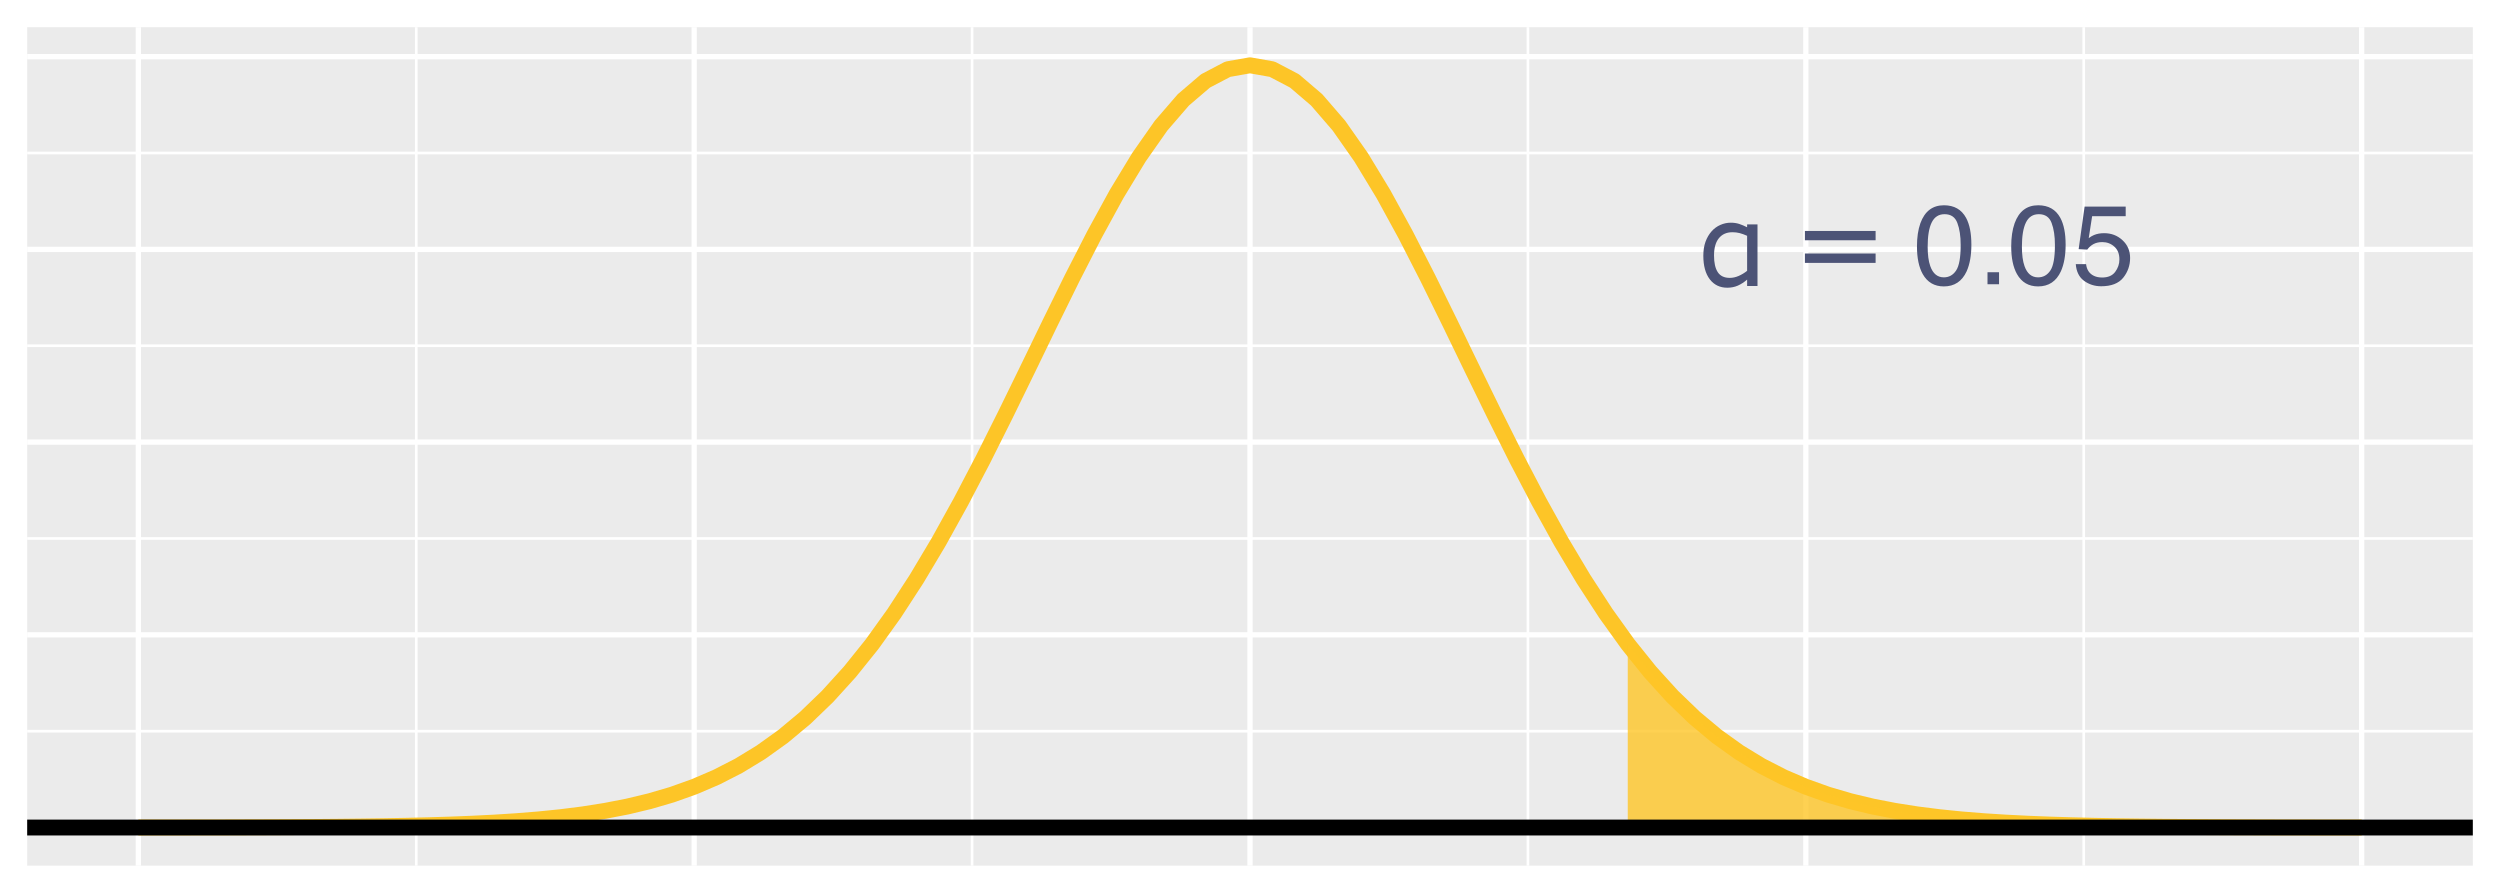
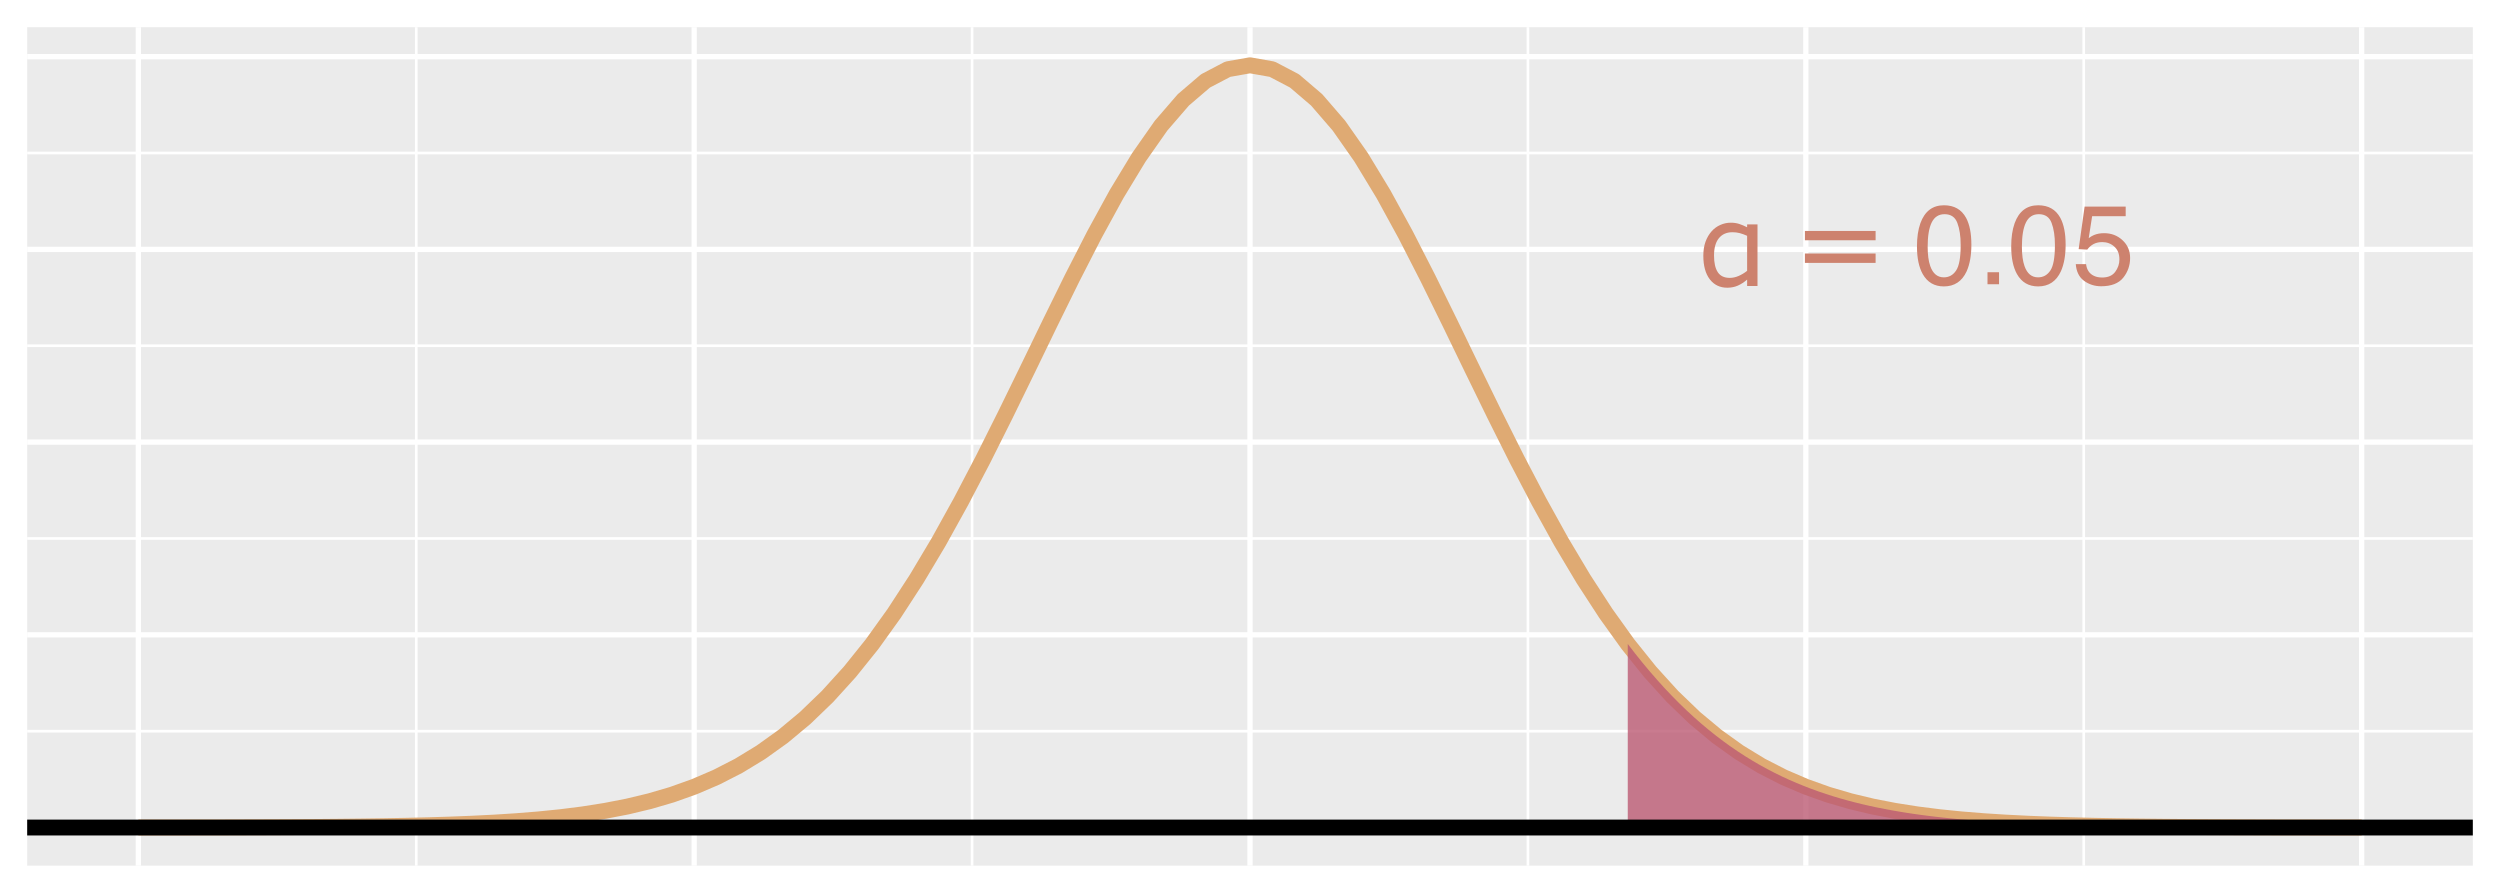
<svg xmlns="http://www.w3.org/2000/svg" xmlns:xlink="http://www.w3.org/1999/xlink" width="504" height="180" viewBox="0 0 504 180">
  <defs>
    <g>
      <g id="glyph-0-0">
        <path d="M 2.844 0 L 2.844 -17.078 L 19.922 -17.078 L 19.922 0 Z M 4.266 -1.422 L 18.5 -1.422 L 18.5 -15.656 L 4.266 -15.656 Z M 4.266 -1.422 " />
      </g>
      <g id="glyph-0-1">
        <path d="M 12.125 0 L 10.031 0 L 10.031 -1.297 C 9.438 -0.773 8.812 -0.367 8.156 -0.078 C 7.508 0.203 6.801 0.344 6.031 0.344 C 4.551 0.344 3.375 -0.223 2.5 -1.359 C 1.633 -2.504 1.203 -4.086 1.203 -6.109 C 1.203 -7.16 1.348 -8.098 1.641 -8.922 C 1.941 -9.742 2.352 -10.445 2.875 -11.031 C 3.375 -11.594 3.957 -12.02 4.625 -12.312 C 5.301 -12.613 6 -12.766 6.719 -12.766 C 7.363 -12.766 7.938 -12.68 8.438 -12.516 C 8.945 -12.348 9.477 -12.125 10.031 -11.844 L 10.031 -12.422 L 12.125 -12.422 Z M 10.031 -3.062 L 10.031 -10.125 C 9.469 -10.375 8.961 -10.555 8.516 -10.672 C 8.078 -10.785 7.594 -10.844 7.062 -10.844 C 5.895 -10.844 4.984 -10.438 4.328 -9.625 C 3.68 -8.812 3.359 -7.656 3.359 -6.156 C 3.359 -4.688 3.609 -3.566 4.109 -2.797 C 4.617 -2.023 5.426 -1.641 6.531 -1.641 C 7.125 -1.641 7.723 -1.77 8.328 -2.031 C 8.941 -2.301 9.508 -2.645 10.031 -3.062 Z M 10.031 -3.062 " />
      </g>
      <g id="glyph-1-0">
        <path d="M 1.141 4.031 L 1.141 -16.047 L 12.516 -16.047 L 12.516 4.031 Z M 2.406 2.75 L 11.25 2.75 L 11.25 -14.766 L 2.406 -14.766 Z M 2.406 2.75 " />
      </g>
      <g id="glyph-1-1">
        <path d="M 2.406 -10.344 L 16.656 -10.344 L 16.656 -8.469 L 2.406 -8.469 Z M 2.406 -5.797 L 16.656 -5.797 L 16.656 -3.906 L 2.406 -3.906 Z M 2.406 -5.797 " />
      </g>
      <g id="glyph-2-0">
        <path d="M 0.734 0 L 0.734 -16.328 L 13.688 -16.328 L 13.688 0 Z M 11.656 -2.047 L 11.656 -14.281 L 2.781 -14.281 L 2.781 -2.047 Z M 11.656 -2.047 " />
      </g>
      <g id="glyph-2-1">
        <path d="M 6.156 -15.922 C 8.219 -15.922 9.707 -15.07 10.625 -13.375 C 11.332 -12.062 11.688 -10.266 11.688 -7.984 C 11.688 -5.816 11.367 -4.023 10.734 -2.609 C 9.797 -0.578 8.266 0.438 6.141 0.438 C 4.234 0.438 2.812 -0.395 1.875 -2.062 C 1.102 -3.445 0.719 -5.305 0.719 -7.641 C 0.719 -9.441 0.945 -10.992 1.406 -12.297 C 2.281 -14.711 3.863 -15.922 6.156 -15.922 Z M 6.141 -1.391 C 7.172 -1.391 7.992 -1.848 8.609 -2.766 C 9.223 -3.68 9.531 -5.395 9.531 -7.906 C 9.531 -9.707 9.305 -11.191 8.859 -12.359 C 8.422 -13.535 7.562 -14.125 6.281 -14.125 C 5.102 -14.125 4.238 -13.566 3.688 -12.453 C 3.145 -11.348 2.875 -9.719 2.875 -7.562 C 2.875 -5.938 3.051 -4.629 3.406 -3.641 C 3.938 -2.141 4.848 -1.391 6.141 -1.391 Z M 6.141 -1.391 " />
      </g>
      <g id="glyph-2-2">
        <path d="M 1.938 -2.422 L 4.266 -2.422 L 4.266 0 L 1.938 0 Z M 1.938 -2.422 " />
      </g>
      <g id="glyph-2-3">
        <path d="M 2.812 -4.062 C 2.945 -2.914 3.477 -2.125 4.406 -1.688 C 4.875 -1.469 5.422 -1.359 6.047 -1.359 C 7.234 -1.359 8.109 -1.734 8.672 -2.484 C 9.242 -3.242 9.531 -4.082 9.531 -5 C 9.531 -6.113 9.191 -6.973 8.516 -7.578 C 7.836 -8.191 7.023 -8.5 6.078 -8.5 C 5.391 -8.5 4.797 -8.363 4.297 -8.094 C 3.805 -7.82 3.391 -7.453 3.047 -6.984 L 1.312 -7.078 L 2.516 -15.656 L 10.797 -15.656 L 10.797 -13.719 L 4.031 -13.719 L 3.344 -9.297 C 3.719 -9.578 4.07 -9.785 4.406 -9.922 C 5 -10.172 5.68 -10.297 6.453 -10.297 C 7.91 -10.297 9.145 -9.82 10.156 -8.875 C 11.176 -7.938 11.688 -6.742 11.688 -5.297 C 11.688 -3.797 11.223 -2.469 10.297 -1.312 C 9.367 -0.164 7.883 0.406 5.844 0.406 C 4.551 0.406 3.406 0.039 2.406 -0.688 C 1.406 -1.426 0.848 -2.551 0.734 -4.062 Z M 2.812 -4.062 " />
      </g>
    </g>
    <clipPath id="clip-0">
      <path clip-rule="nonzero" d="M 5.48 5.48 L 498.523 5.48 L 498.523 174.523 L 5.48 174.523 Z M 5.48 5.48 " />
    </clipPath>
    <clipPath id="clip-1">
      <path clip-rule="nonzero" d="M 5.48 147 L 498.523 147 L 498.523 148 L 5.48 148 Z M 5.48 147 " />
    </clipPath>
    <clipPath id="clip-2">
      <path clip-rule="nonzero" d="M 5.48 108 L 498.523 108 L 498.523 109 L 5.48 109 Z M 5.48 108 " />
    </clipPath>
    <clipPath id="clip-3">
      <path clip-rule="nonzero" d="M 5.48 69 L 498.523 69 L 498.523 70 L 5.48 70 Z M 5.48 69 " />
    </clipPath>
    <clipPath id="clip-4">
      <path clip-rule="nonzero" d="M 5.48 30 L 498.523 30 L 498.523 32 L 5.48 32 Z M 5.48 30 " />
    </clipPath>
    <clipPath id="clip-5">
      <path clip-rule="nonzero" d="M 83 5.48 L 85 5.48 L 85 174.523 L 83 174.523 Z M 83 5.48 " />
    </clipPath>
    <clipPath id="clip-6">
      <path clip-rule="nonzero" d="M 195 5.48 L 197 5.48 L 197 174.523 L 195 174.523 Z M 195 5.48 " />
    </clipPath>
    <clipPath id="clip-7">
      <path clip-rule="nonzero" d="M 307 5.48 L 309 5.48 L 309 174.523 L 307 174.523 Z M 307 5.48 " />
    </clipPath>
    <clipPath id="clip-8">
      <path clip-rule="nonzero" d="M 419 5.48 L 421 5.48 L 421 174.523 L 419 174.523 Z M 419 5.48 " />
    </clipPath>
    <clipPath id="clip-9">
      <path clip-rule="nonzero" d="M 5.48 166 L 498.523 166 L 498.523 168 L 5.48 168 Z M 5.48 166 " />
    </clipPath>
    <clipPath id="clip-10">
      <path clip-rule="nonzero" d="M 5.48 127 L 498.523 127 L 498.523 129 L 5.48 129 Z M 5.48 127 " />
    </clipPath>
    <clipPath id="clip-11">
      <path clip-rule="nonzero" d="M 5.48 88 L 498.523 88 L 498.523 90 L 5.48 90 Z M 5.48 88 " />
    </clipPath>
    <clipPath id="clip-12">
      <path clip-rule="nonzero" d="M 5.48 49 L 498.523 49 L 498.523 51 L 5.48 51 Z M 5.48 49 " />
    </clipPath>
    <clipPath id="clip-13">
      <path clip-rule="nonzero" d="M 5.48 10 L 498.523 10 L 498.523 12 L 5.48 12 Z M 5.48 10 " />
    </clipPath>
    <clipPath id="clip-14">
      <path clip-rule="nonzero" d="M 27 5.48 L 29 5.48 L 29 174.523 L 27 174.523 Z M 27 5.48 " />
    </clipPath>
    <clipPath id="clip-15">
      <path clip-rule="nonzero" d="M 139 5.48 L 141 5.48 L 141 174.523 L 139 174.523 Z M 139 5.48 " />
    </clipPath>
    <clipPath id="clip-16">
      <path clip-rule="nonzero" d="M 251 5.48 L 253 5.48 L 253 174.523 L 251 174.523 Z M 251 5.48 " />
    </clipPath>
    <clipPath id="clip-17">
      <path clip-rule="nonzero" d="M 363 5.48 L 365 5.48 L 365 174.523 L 363 174.523 Z M 363 5.48 " />
    </clipPath>
    <clipPath id="clip-18">
      <path clip-rule="nonzero" d="M 475 5.48 L 477 5.48 L 477 174.523 L 475 174.523 Z M 475 5.48 " />
    </clipPath>
    <clipPath id="clip-19">
      <path clip-rule="nonzero" d="M 5.48 165 L 498.523 165 L 498.523 169 L 5.48 169 Z M 5.48 165 " />
    </clipPath>
  </defs>
  <rect x="-50.4" y="-18" width="604.8" height="216" fill="rgb(100%, 100%, 100%)" fill-opacity="1" />
  <rect x="-50.4" y="-18" width="604.8" height="216" fill="rgb(100%, 100%, 100%)" fill-opacity="1" />
  <path fill="none" stroke-width="1.067" stroke-linecap="round" stroke-linejoin="round" stroke="rgb(100%, 100%, 100%)" stroke-opacity="1" stroke-miterlimit="10" d="M 0 180 L 504 180 L 504 0 L 0 0 Z M 0 180 " />
  <g clip-path="url(#clip-0)">
    <path fill-rule="nonzero" fill="rgb(92.157%, 92.157%, 92.157%)" fill-opacity="1" d="M 5.48 174.52 L 498.523 174.52 L 498.523 5.477 L 5.48 5.477 Z M 5.48 174.52 " />
  </g>
  <g clip-path="url(#clip-1)">
    <path fill="none" stroke-width="0.533" stroke-linecap="butt" stroke-linejoin="round" stroke="rgb(100%, 100%, 100%)" stroke-opacity="1" stroke-miterlimit="10" d="M 5.48 147.41 L 498.52 147.41 " />
  </g>
  <g clip-path="url(#clip-2)">
    <path fill="none" stroke-width="0.533" stroke-linecap="butt" stroke-linejoin="round" stroke="rgb(100%, 100%, 100%)" stroke-opacity="1" stroke-miterlimit="10" d="M 5.48 108.555 L 498.52 108.555 " />
  </g>
  <g clip-path="url(#clip-3)">
    <path fill="none" stroke-width="0.533" stroke-linecap="butt" stroke-linejoin="round" stroke="rgb(100%, 100%, 100%)" stroke-opacity="1" stroke-miterlimit="10" d="M 5.48 69.703 L 498.52 69.703 " />
  </g>
  <g clip-path="url(#clip-4)">
    <path fill="none" stroke-width="0.533" stroke-linecap="butt" stroke-linejoin="round" stroke="rgb(100%, 100%, 100%)" stroke-opacity="1" stroke-miterlimit="10" d="M 5.48 30.848 L 498.52 30.848 " />
  </g>
  <g clip-path="url(#clip-5)">
    <path fill="none" stroke-width="0.533" stroke-linecap="butt" stroke-linejoin="round" stroke="rgb(100%, 100%, 100%)" stroke-opacity="1" stroke-miterlimit="10" d="M 83.918 174.52 L 83.918 5.48 " />
  </g>
  <g clip-path="url(#clip-6)">
    <path fill="none" stroke-width="0.533" stroke-linecap="butt" stroke-linejoin="round" stroke="rgb(100%, 100%, 100%)" stroke-opacity="1" stroke-miterlimit="10" d="M 195.973 174.52 L 195.973 5.48 " />
  </g>
  <g clip-path="url(#clip-7)">
    <path fill="none" stroke-width="0.533" stroke-linecap="butt" stroke-linejoin="round" stroke="rgb(100%, 100%, 100%)" stroke-opacity="1" stroke-miterlimit="10" d="M 308.027 174.52 L 308.027 5.48 " />
  </g>
  <g clip-path="url(#clip-8)">
    <path fill="none" stroke-width="0.533" stroke-linecap="butt" stroke-linejoin="round" stroke="rgb(100%, 100%, 100%)" stroke-opacity="1" stroke-miterlimit="10" d="M 420.082 174.52 L 420.082 5.48 " />
  </g>
  <g clip-path="url(#clip-9)">
    <path fill="none" stroke-width="1.067" stroke-linecap="butt" stroke-linejoin="round" stroke="rgb(100%, 100%, 100%)" stroke-opacity="1" stroke-miterlimit="10" d="M 5.48 166.836 L 498.52 166.836 " />
  </g>
  <g clip-path="url(#clip-10)">
    <path fill="none" stroke-width="1.067" stroke-linecap="butt" stroke-linejoin="round" stroke="rgb(100%, 100%, 100%)" stroke-opacity="1" stroke-miterlimit="10" d="M 5.48 127.984 L 498.52 127.984 " />
  </g>
  <g clip-path="url(#clip-11)">
    <path fill="none" stroke-width="1.067" stroke-linecap="butt" stroke-linejoin="round" stroke="rgb(100%, 100%, 100%)" stroke-opacity="1" stroke-miterlimit="10" d="M 5.48 89.129 L 498.52 89.129 " />
  </g>
  <g clip-path="url(#clip-12)">
    <path fill="none" stroke-width="1.067" stroke-linecap="butt" stroke-linejoin="round" stroke="rgb(100%, 100%, 100%)" stroke-opacity="1" stroke-miterlimit="10" d="M 5.48 50.277 L 498.52 50.277 " />
  </g>
  <g clip-path="url(#clip-13)">
    <path fill="none" stroke-width="1.067" stroke-linecap="butt" stroke-linejoin="round" stroke="rgb(100%, 100%, 100%)" stroke-opacity="1" stroke-miterlimit="10" d="M 5.48 11.422 L 498.52 11.422 " />
  </g>
  <g clip-path="url(#clip-14)">
    <path fill="none" stroke-width="1.067" stroke-linecap="butt" stroke-linejoin="round" stroke="rgb(100%, 100%, 100%)" stroke-opacity="1" stroke-miterlimit="10" d="M 27.891 174.52 L 27.891 5.48 " />
  </g>
  <g clip-path="url(#clip-15)">
    <path fill="none" stroke-width="1.067" stroke-linecap="butt" stroke-linejoin="round" stroke="rgb(100%, 100%, 100%)" stroke-opacity="1" stroke-miterlimit="10" d="M 139.945 174.52 L 139.945 5.48 " />
  </g>
  <g clip-path="url(#clip-16)">
    <path fill="none" stroke-width="1.067" stroke-linecap="butt" stroke-linejoin="round" stroke="rgb(100%, 100%, 100%)" stroke-opacity="1" stroke-miterlimit="10" d="M 252 174.52 L 252 5.48 " />
  </g>
  <g clip-path="url(#clip-17)">
    <path fill="none" stroke-width="1.067" stroke-linecap="butt" stroke-linejoin="round" stroke="rgb(100%, 100%, 100%)" stroke-opacity="1" stroke-miterlimit="10" d="M 364.055 174.52 L 364.055 5.48 " />
  </g>
  <g clip-path="url(#clip-18)">
    <path fill="none" stroke-width="1.067" stroke-linecap="butt" stroke-linejoin="round" stroke="rgb(100%, 100%, 100%)" stroke-opacity="1" stroke-miterlimit="10" d="M 476.109 174.52 L 476.109 5.48 " />
  </g>
-   <path fill="none" stroke-width="3.201" stroke-linecap="butt" stroke-linejoin="round" stroke="rgb(99.216%, 77.255%, 15.294%)" stroke-opacity="1" stroke-miterlimit="10" d="M 27.891 166.824 L 32.371 166.82 L 36.855 166.812 L 41.336 166.805 L 45.82 166.797 L 50.301 166.781 L 54.785 166.766 L 59.266 166.742 L 63.746 166.715 L 68.23 166.676 L 72.711 166.625 L 77.195 166.562 L 81.676 166.48 L 86.16 166.371 L 90.641 166.234 L 95.125 166.059 L 99.605 165.836 L 104.086 165.551 L 108.57 165.191 L 113.051 164.738 L 117.535 164.172 L 122.016 163.465 L 126.5 162.594 L 130.98 161.52 L 135.465 160.207 L 139.945 158.609 L 144.426 156.688 L 148.91 154.391 L 153.391 151.664 L 157.875 148.453 L 162.355 144.715 L 166.84 140.395 L 171.32 135.457 L 175.805 129.875 L 180.285 123.633 L 184.766 116.738 L 189.25 109.219 L 193.73 101.129 L 198.215 92.551 L 202.695 83.602 L 207.18 74.422 L 211.66 65.18 L 216.141 56.074 L 220.625 47.316 L 225.105 39.125 L 229.59 31.73 L 234.07 25.336 L 238.555 20.141 L 243.035 16.309 L 247.52 13.957 L 252 13.164 L 256.48 13.957 L 260.965 16.309 L 265.445 20.141 L 269.93 25.336 L 274.41 31.73 L 278.895 39.125 L 283.375 47.316 L 287.859 56.074 L 292.34 65.18 L 296.82 74.422 L 301.305 83.602 L 305.785 92.551 L 310.27 101.129 L 314.75 109.219 L 319.234 116.738 L 323.715 123.633 L 328.195 129.875 L 332.68 135.457 L 337.16 140.395 L 341.645 144.715 L 346.125 148.453 L 350.609 151.664 L 355.09 154.391 L 359.574 156.688 L 364.055 158.609 L 368.535 160.207 L 373.02 161.52 L 377.5 162.594 L 381.984 163.465 L 386.465 164.172 L 390.949 164.738 L 395.43 165.191 L 399.914 165.551 L 404.395 165.836 L 408.875 166.059 L 413.359 166.234 L 417.84 166.371 L 422.324 166.48 L 426.805 166.562 L 431.289 166.625 L 435.77 166.676 L 440.254 166.715 L 444.734 166.742 L 449.215 166.766 L 453.699 166.781 L 458.18 166.797 L 462.664 166.805 L 467.145 166.812 L 471.629 166.82 L 476.109 166.824 " />
-   <path fill-rule="nonzero" fill="rgb(99.216%, 77.255%, 15.294%)" fill-opacity="0.8" d="M 328.156 129.824 L 329.637 131.742 L 331.117 133.586 L 332.598 135.359 L 334.078 137.062 L 335.555 138.699 L 337.035 140.262 L 338.516 141.762 L 339.996 143.191 L 341.473 144.559 L 342.953 145.863 L 344.434 147.105 L 345.914 148.289 L 347.391 149.41 L 348.871 150.48 L 350.352 151.492 L 351.832 152.453 L 353.309 153.359 L 354.789 154.223 L 356.27 155.035 L 357.75 155.801 L 359.227 156.527 L 360.707 157.211 L 362.188 157.852 L 363.668 158.457 L 365.145 159.027 L 366.625 159.562 L 368.105 160.066 L 369.586 160.535 L 371.062 160.977 L 372.543 161.391 L 374.023 161.777 L 375.504 162.141 L 376.98 162.48 L 378.461 162.797 L 379.941 163.09 L 381.422 163.367 L 382.898 163.621 L 384.379 163.863 L 385.859 164.086 L 387.34 164.293 L 388.816 164.484 L 390.297 164.664 L 391.777 164.828 L 393.258 164.984 L 394.734 165.125 L 396.215 165.258 L 397.695 165.383 L 399.176 165.496 L 400.656 165.602 L 402.133 165.699 L 403.613 165.789 L 405.094 165.871 L 406.574 165.949 L 408.051 166.02 L 409.531 166.086 L 411.012 166.148 L 412.492 166.203 L 413.969 166.254 L 416.93 166.348 L 418.41 166.387 L 419.887 166.422 L 421.367 166.457 L 424.328 166.52 L 425.805 166.543 L 427.285 166.57 L 428.766 166.59 L 430.246 166.613 L 431.723 166.633 L 436.164 166.68 L 437.641 166.691 L 442.082 166.727 L 443.559 166.734 L 445.039 166.746 L 446.52 166.754 L 448 166.758 L 449.477 166.766 L 450.957 166.773 L 453.918 166.781 L 455.395 166.789 L 459.836 166.801 L 461.312 166.801 L 465.754 166.812 L 467.234 166.812 L 468.711 166.816 L 470.191 166.816 L 471.672 166.82 L 474.629 166.82 L 476.109 166.824 L 476.109 166.836 L 328.156 166.836 Z M 328.156 129.824 " />
-   <g fill="rgb(29.804%, 32.549%, 46.275%)" fill-opacity="1">
+   <path fill="none" stroke-width="3.201" stroke-linecap="butt" stroke-linejoin="round" stroke="rgb(87.451%, 66.667%, 45.098%)" stroke-opacity="1" stroke-miterlimit="10" d="M 27.891 166.824 L 32.371 166.82 L 36.855 166.812 L 41.336 166.805 L 45.82 166.797 L 50.301 166.781 L 54.785 166.766 L 59.266 166.742 L 63.746 166.715 L 68.23 166.676 L 72.711 166.625 L 77.195 166.562 L 81.676 166.48 L 86.16 166.371 L 90.641 166.234 L 95.125 166.059 L 99.605 165.836 L 104.086 165.551 L 108.57 165.191 L 113.051 164.738 L 117.535 164.172 L 122.016 163.465 L 126.5 162.594 L 130.98 161.52 L 135.465 160.207 L 139.945 158.609 L 144.426 156.688 L 148.91 154.391 L 153.391 151.664 L 157.875 148.453 L 162.355 144.715 L 166.84 140.395 L 171.32 135.457 L 175.805 129.875 L 180.285 123.633 L 184.766 116.738 L 189.25 109.219 L 193.73 101.129 L 198.215 92.551 L 202.695 83.602 L 207.18 74.422 L 211.66 65.18 L 216.141 56.074 L 220.625 47.316 L 225.105 39.125 L 229.59 31.73 L 234.07 25.336 L 238.555 20.141 L 243.035 16.309 L 247.52 13.957 L 252 13.164 L 256.48 13.957 L 260.965 16.309 L 265.445 20.141 L 269.93 25.336 L 274.41 31.73 L 278.895 39.125 L 283.375 47.316 L 287.859 56.074 L 292.34 65.18 L 296.82 74.422 L 301.305 83.602 L 305.785 92.551 L 310.27 101.129 L 314.75 109.219 L 319.234 116.738 L 323.715 123.633 L 328.195 129.875 L 332.68 135.457 L 337.16 140.395 L 341.645 144.715 L 346.125 148.453 L 350.609 151.664 L 355.09 154.391 L 359.574 156.688 L 364.055 158.609 L 368.535 160.207 L 373.02 161.52 L 377.5 162.594 L 381.984 163.465 L 386.465 164.172 L 390.949 164.738 L 395.43 165.191 L 399.914 165.551 L 404.395 165.836 L 408.875 166.059 L 413.359 166.234 L 417.84 166.371 L 422.324 166.48 L 426.805 166.562 L 431.289 166.625 L 435.77 166.676 L 440.254 166.715 L 444.734 166.742 L 449.215 166.766 L 453.699 166.781 L 458.18 166.797 L 462.664 166.805 L 467.145 166.812 L 471.629 166.82 L 476.109 166.824 " />
+   <path fill-rule="nonzero" fill="rgb(73.333%, 35.294%, 45.098%)" fill-opacity="0.8" d="M 328.156 129.824 L 329.637 131.742 L 331.117 133.586 L 332.598 135.359 L 334.078 137.062 L 335.555 138.699 L 337.035 140.262 L 338.516 141.762 L 339.996 143.191 L 341.473 144.559 L 342.953 145.863 L 344.434 147.105 L 345.914 148.289 L 347.391 149.41 L 348.871 150.48 L 350.352 151.492 L 351.832 152.453 L 353.309 153.359 L 354.789 154.223 L 356.27 155.035 L 357.75 155.801 L 359.227 156.527 L 360.707 157.211 L 362.188 157.852 L 363.668 158.457 L 365.145 159.027 L 366.625 159.562 L 368.105 160.066 L 369.586 160.535 L 371.062 160.977 L 372.543 161.391 L 374.023 161.777 L 375.504 162.141 L 376.98 162.48 L 378.461 162.797 L 379.941 163.09 L 381.422 163.367 L 382.898 163.621 L 384.379 163.863 L 385.859 164.086 L 387.34 164.293 L 388.816 164.484 L 390.297 164.664 L 391.777 164.828 L 393.258 164.984 L 394.734 165.125 L 396.215 165.258 L 397.695 165.383 L 399.176 165.496 L 400.656 165.602 L 402.133 165.699 L 403.613 165.789 L 405.094 165.871 L 406.574 165.949 L 408.051 166.02 L 409.531 166.086 L 411.012 166.148 L 412.492 166.203 L 413.969 166.254 L 416.93 166.348 L 418.41 166.387 L 419.887 166.422 L 421.367 166.457 L 424.328 166.52 L 425.805 166.543 L 427.285 166.57 L 428.766 166.59 L 430.246 166.613 L 431.723 166.633 L 436.164 166.68 L 437.641 166.691 L 442.082 166.727 L 443.559 166.734 L 445.039 166.746 L 446.52 166.754 L 448 166.758 L 449.477 166.766 L 450.957 166.773 L 453.918 166.781 L 455.395 166.789 L 459.836 166.801 L 461.312 166.801 L 465.754 166.812 L 467.234 166.812 L 468.711 166.816 L 470.191 166.816 L 471.672 166.82 L 474.629 166.82 L 476.109 166.824 L 476.109 166.836 L 328.156 166.836 Z M 328.156 129.824 " />
+   <g fill="rgb(80.392%, 50.98%, 43.137%)" fill-opacity="1">
    <use xlink:href="#glyph-0-1" x="342.188" y="57.661" />
  </g>
-   <g fill="rgb(29.804%, 32.549%, 46.275%)" fill-opacity="1">
+   <g fill="rgb(80.392%, 50.98%, 43.137%)" fill-opacity="1">
    <use xlink:href="#glyph-1-1" x="361.465" y="56.905" />
  </g>
-   <g fill="rgb(29.804%, 32.549%, 46.275%)" fill-opacity="1">
+   <g fill="rgb(80.392%, 50.98%, 43.137%)" fill-opacity="1">
    <use xlink:href="#glyph-2-1" x="385.742" y="57.305" />
    <use xlink:href="#glyph-2-2" x="398.742" y="57.305" />
    <use xlink:href="#glyph-2-1" x="404.742" y="57.305" />
    <use xlink:href="#glyph-2-3" x="417.742" y="57.305" />
  </g>
  <g clip-path="url(#clip-19)">
    <path fill="none" stroke-width="3.201" stroke-linecap="butt" stroke-linejoin="round" stroke="rgb(0%, 0%, 0%)" stroke-opacity="1" stroke-miterlimit="10" d="M 5.48 166.836 L 498.52 166.836 " />
  </g>
</svg>
